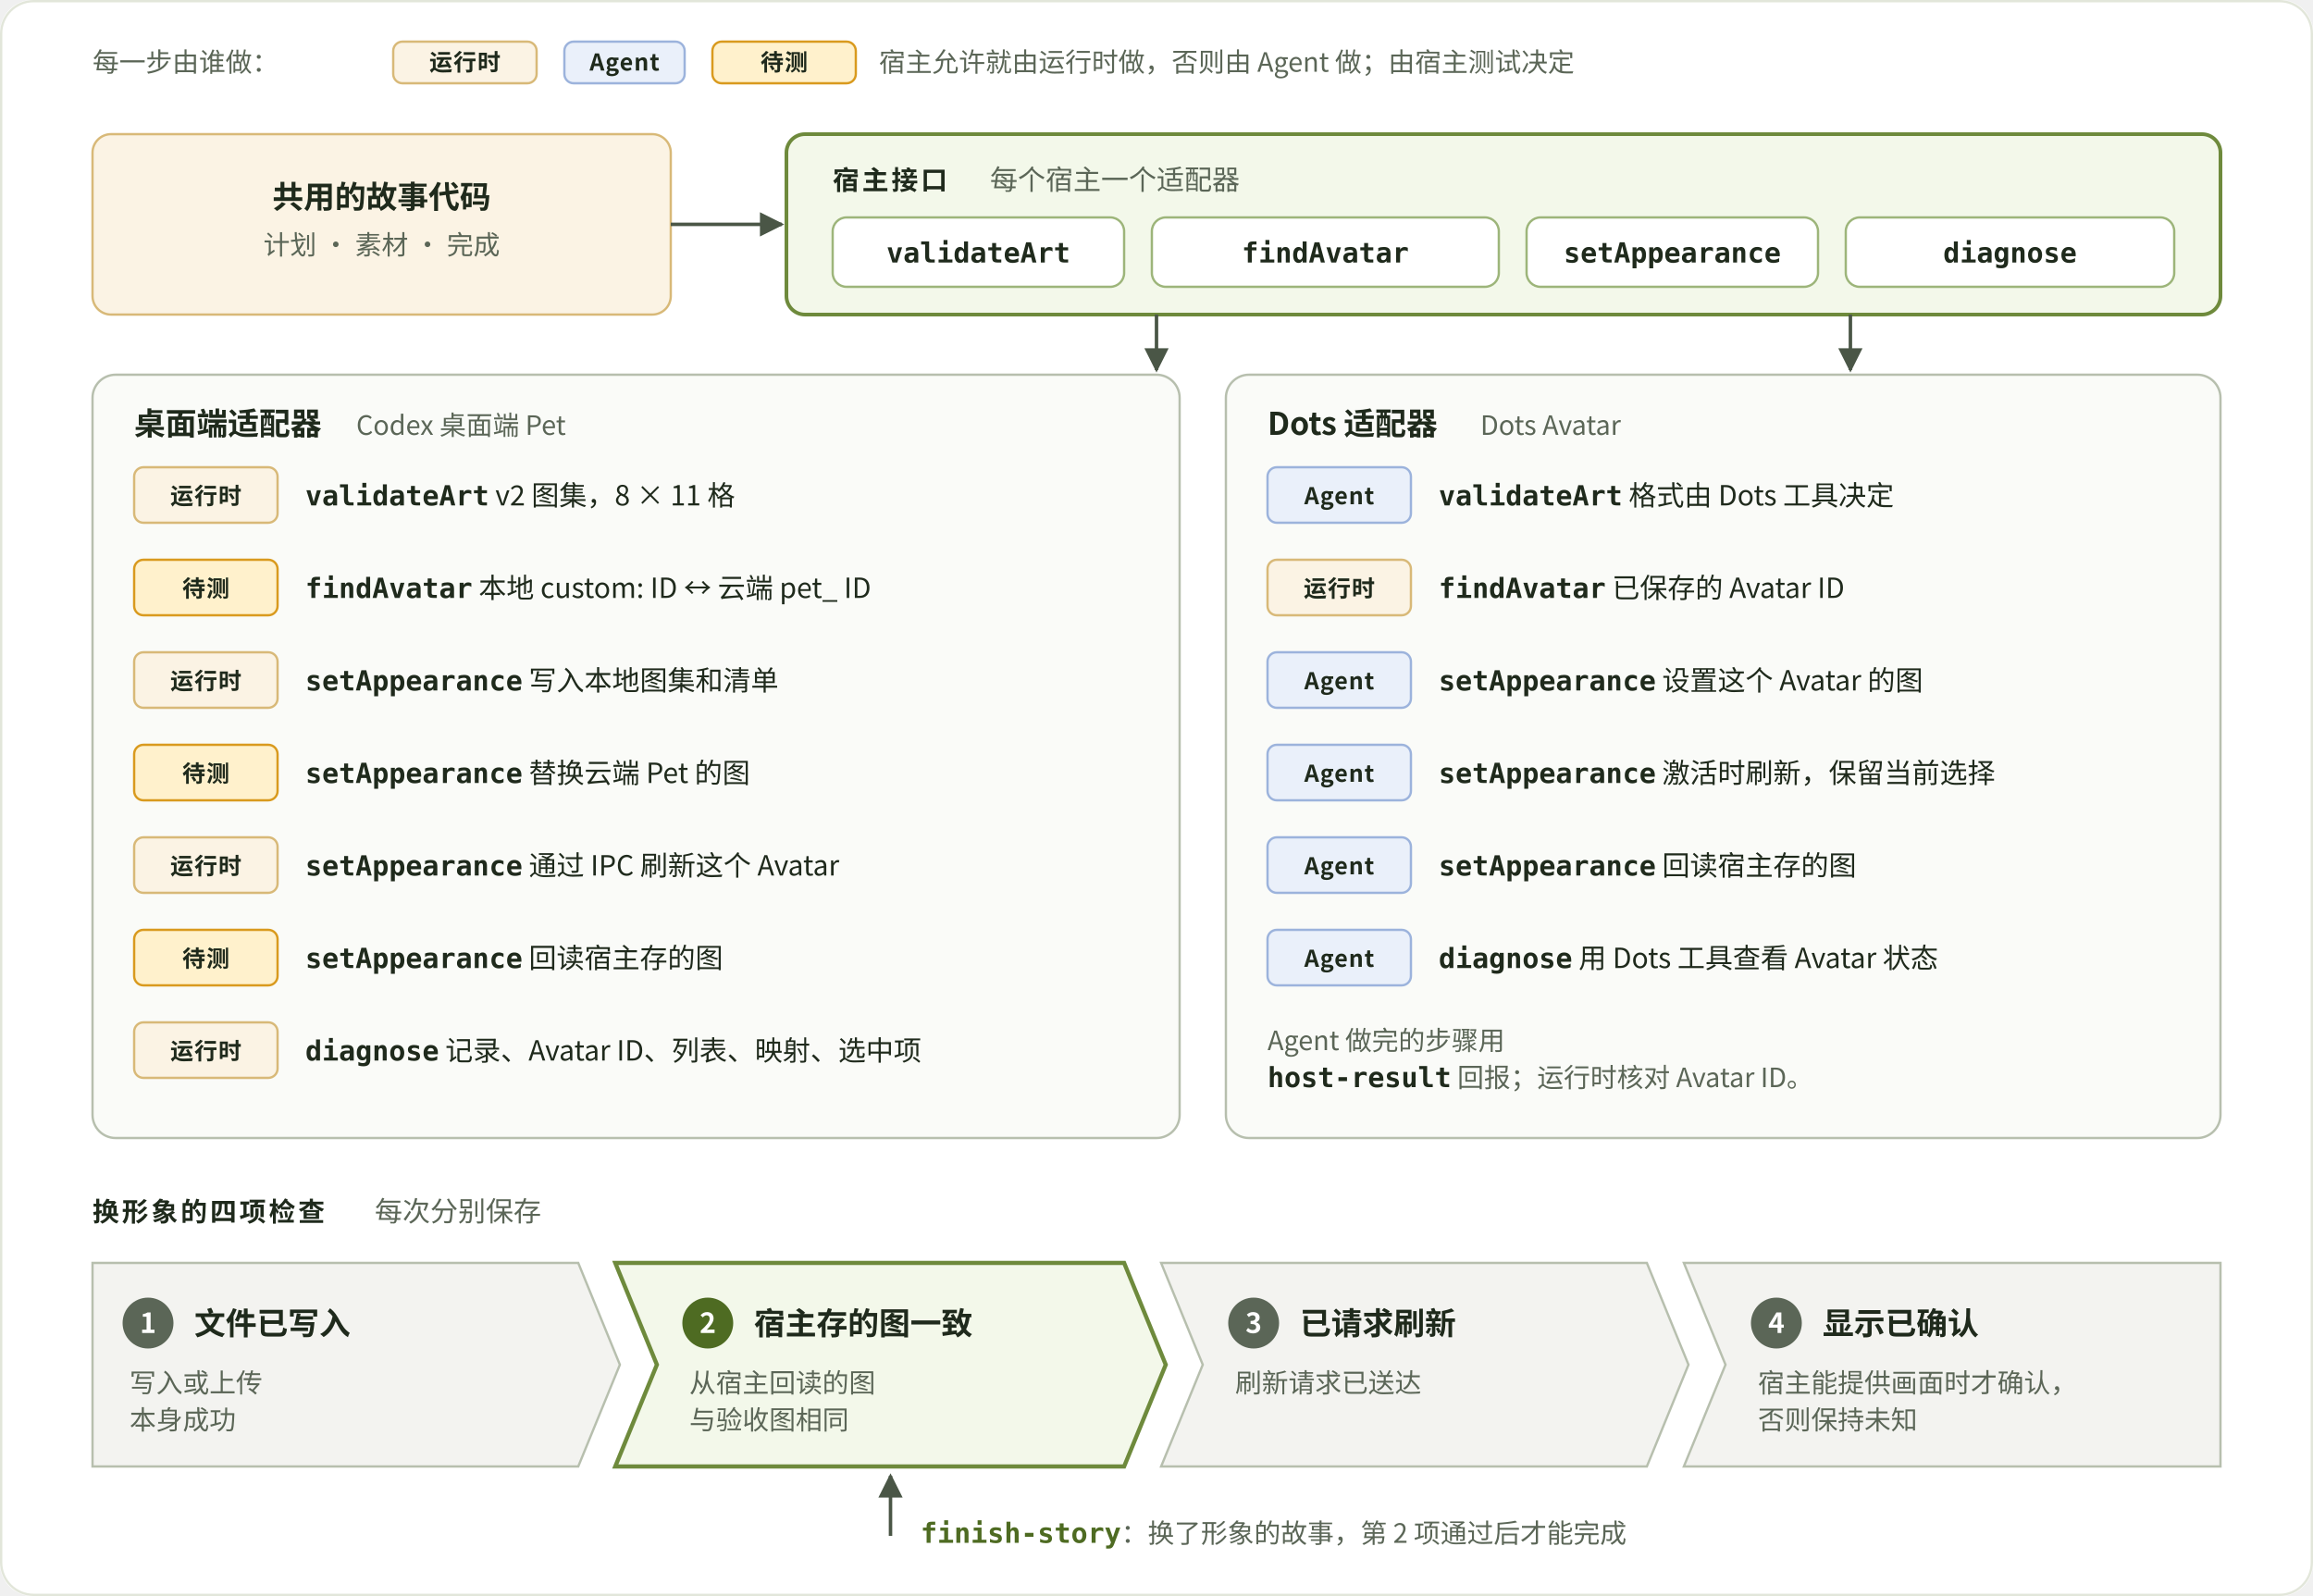
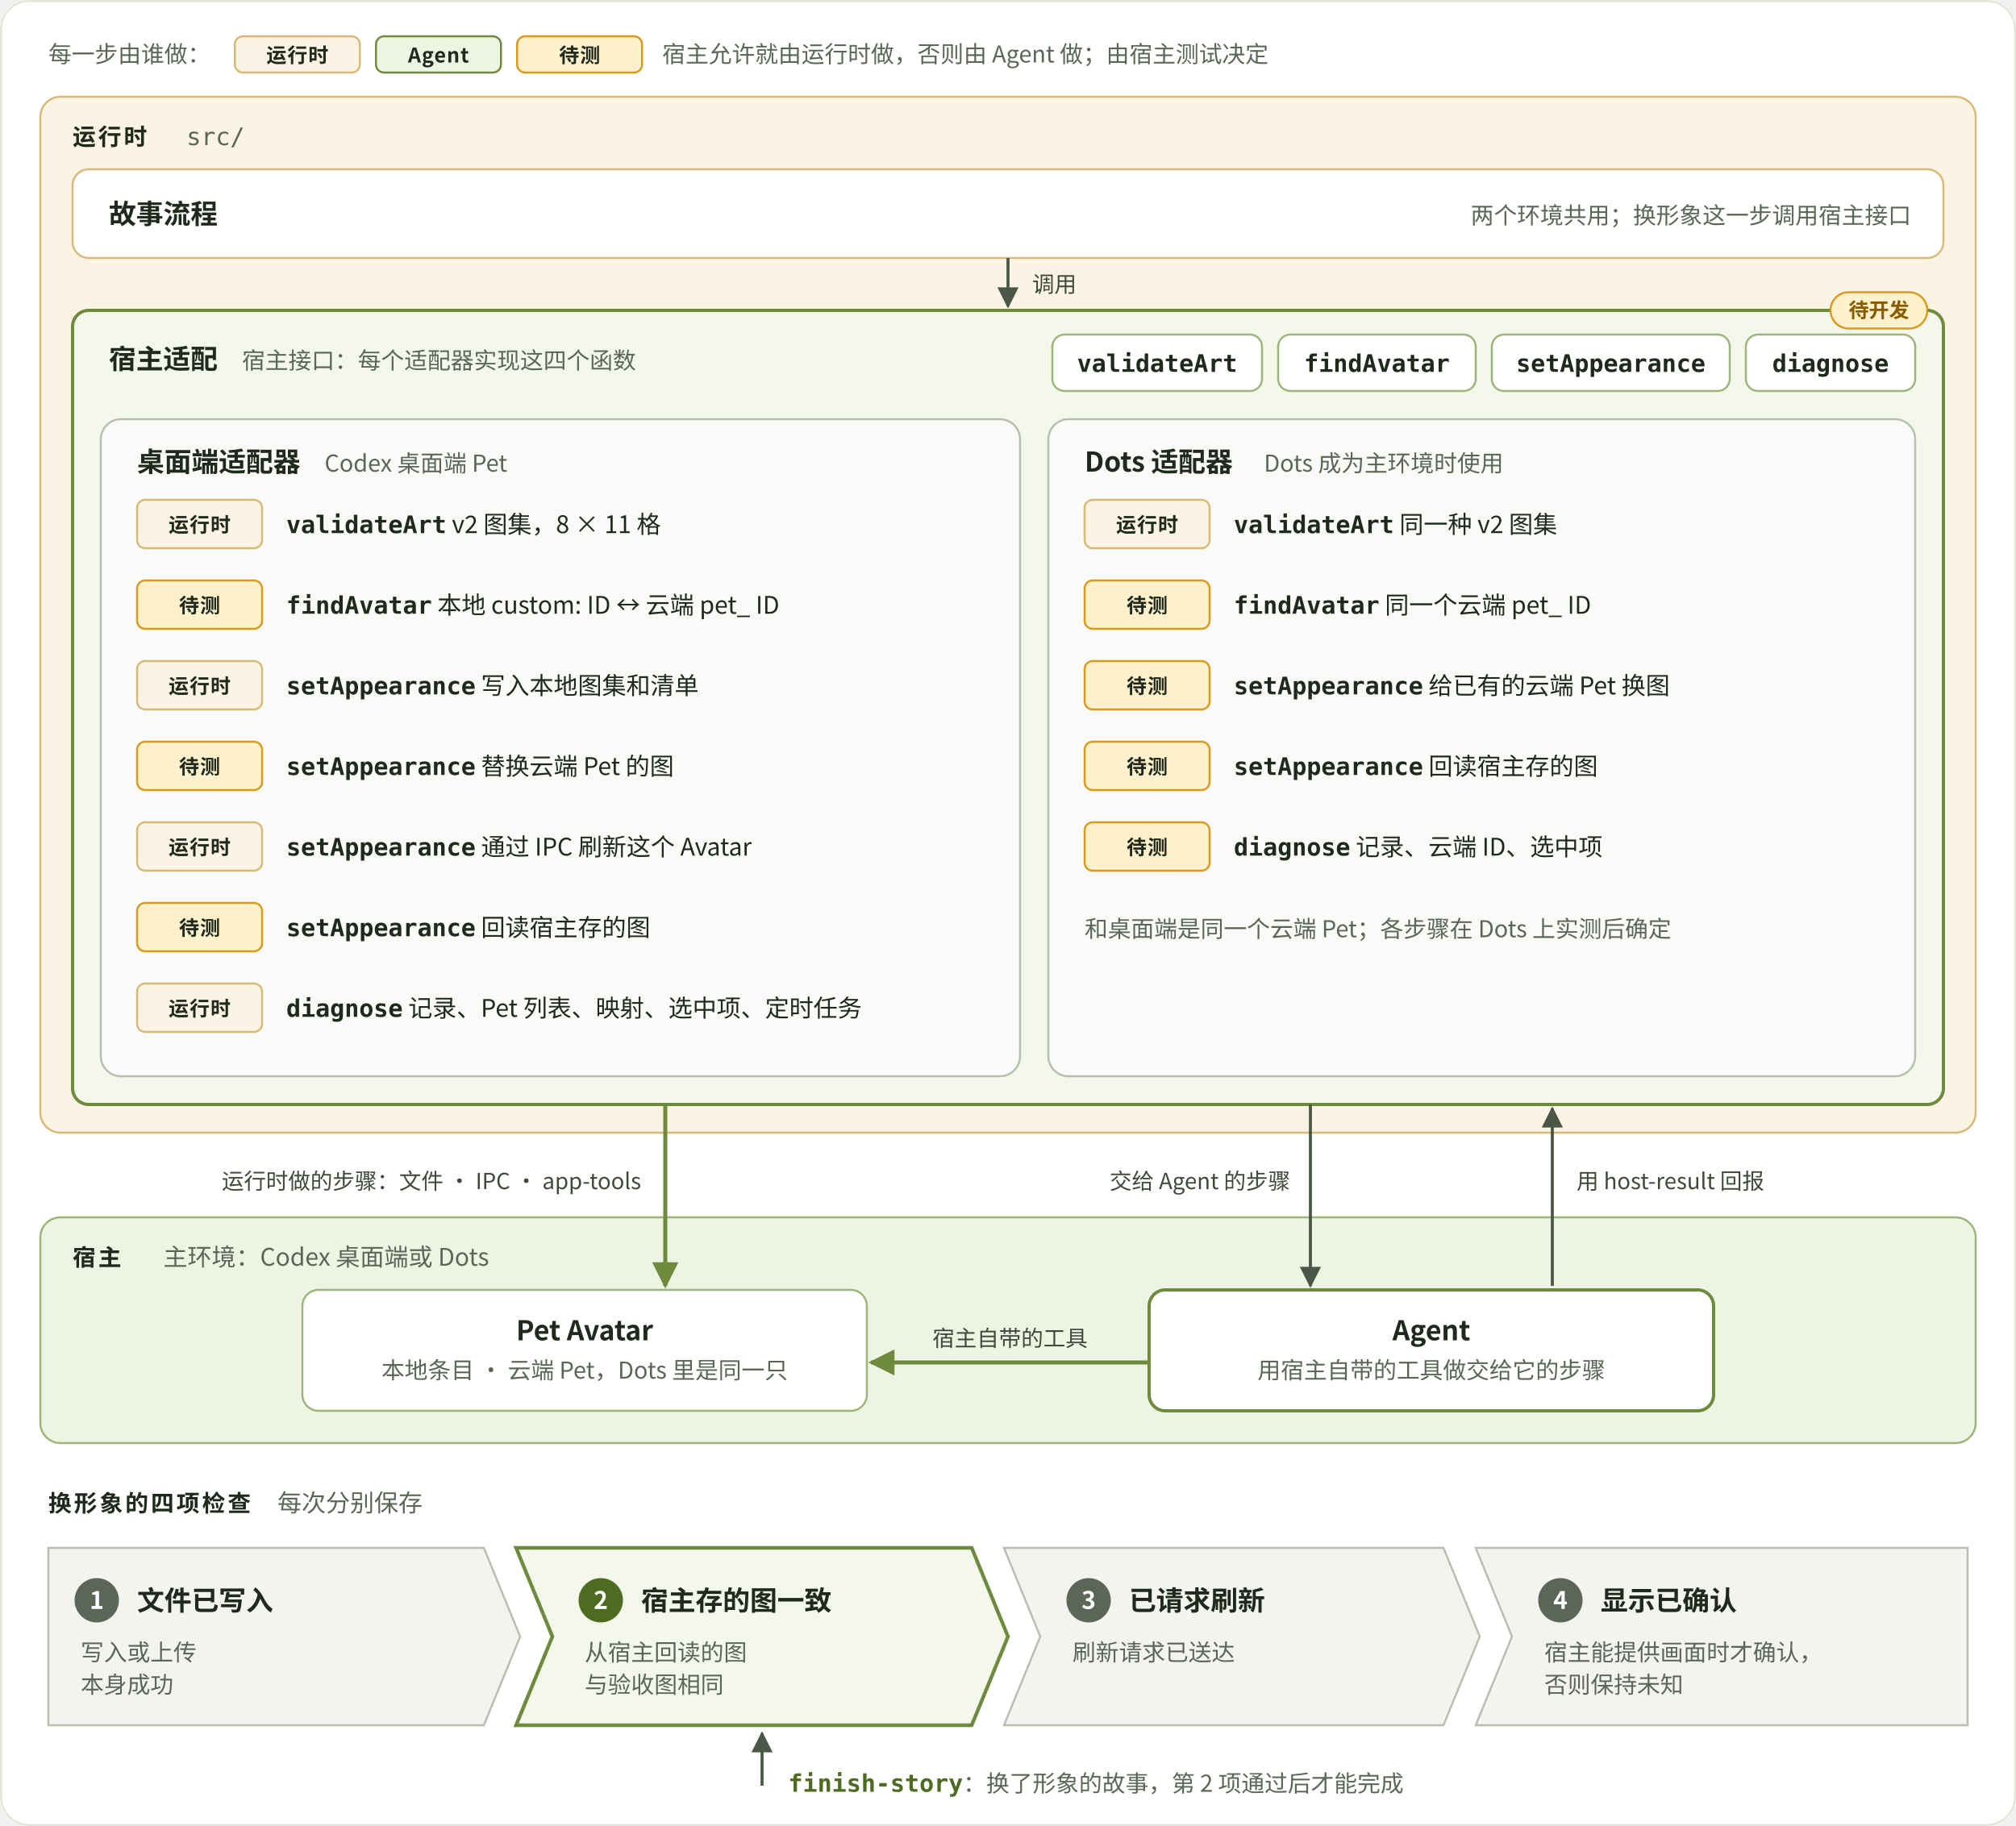
- <svg xmlns="http://www.w3.org/2000/svg" viewBox="0 0 1000 690" role="img" aria-labelledby="t d">
+ <svg xmlns="http://www.w3.org/2000/svg" viewBox="0 0 1000 906" role="img" aria-labelledby="t d">
  <style>
    text { font-family: -apple-system, BlinkMacSystemFont, 'PingFang SC', 'Hiragino Sans GB', 'Microsoft YaHei', 'Noto Sans CJK SC', 'Segoe UI', Helvetica, Arial, sans-serif; fill: #1F2A1C; }
    .layer { font-size: 11.5px; font-weight: 700; letter-spacing: 1.2px; }
    .where { font-size: 12px; fill: #5B6657; }
    .name { font-size: 13.5px; font-weight: 600; }
    .cmd { font-family: ui-monospace, SFMono-Regular, Menlo, Consolas, monospace; font-size: 12px; font-weight: 600; }
+     .mono { font-family: ui-monospace, SFMono-Regular, Menlo, Consolas, monospace; }
    .sub { font-size: 11.5px; fill: #5B6657; }
+     .rel { font-size: 11px; fill: #3F4A3B; }
    .step { font-size: 12px; }
    .tag { font-size: 10px; font-weight: 700; letter-spacing: 0.4px; }
+     .pill { font-size: 10px; font-weight: 600; fill: #8A5A00; }
    .num { font-size: 12px; font-weight: 700; fill: #FFFFFF; }
    .flow { stroke: #4A5646; stroke-width: 1.5; fill: none; }
+     .port { stroke: #6E8A3C; stroke-width: 2; fill: none; }
  </style>
  <defs>
    <marker id="a" viewBox="0 0 10 10" refX="9" refY="5" markerWidth="7" markerHeight="7" orient="auto-start-reverse">
      <path d="M0 0 10 5 0 10z" fill="#4A5646" />
    </marker>
+     <marker id="p" viewBox="0 0 10 10" refX="9" refY="5" markerWidth="6.5" markerHeight="6.5" orient="auto-start-reverse">
+       <path d="M0 0 10 5 0 10z" fill="#6E8A3C" />
+     </marker>
  </defs>
-   <rect width="1000" height="690" rx="14" fill="#FFFFFF" />
-   <rect x="0.5" y="0.5" width="999" height="689" rx="14" fill="none" stroke="#E2E6DA" />
-   <text class="sub" x="40" y="31">每一步由谁做：</text>
-   <rect x="170" y="18" width="62" height="18" rx="4" fill="#FBF3E4" stroke="#D8B978" />
-   <text class="tag" x="201" y="30.5" text-anchor="middle" fill="#7A5A12">运行时</text>
-   <rect x="244" y="18" width="52" height="18" rx="4" fill="#EAF0FA" stroke="#9CB3DC" />
-   <text class="tag" x="270" y="30.5" text-anchor="middle" fill="#2F4F8A">Agent</text>
-   <rect x="308" y="18" width="62" height="18" rx="4" fill="#FFF1CC" stroke="#D99A1E" />
-   <text class="tag" x="339" y="30.5" text-anchor="middle" fill="#8A5A00">待测</text>
-   <text class="sub" x="380" y="31">宿主允许就由运行时做，否则由 Agent 做；由宿主测试决定</text>
-   <rect x="40" y="58" width="250" height="78" rx="8" fill="#FBF3E4" stroke="#D8B978" />
-   <text class="name" x="165" y="90" text-anchor="middle">共用的故事代码</text>
-   <text class="sub" x="165" y="110" text-anchor="middle">计划 · 素材 · 完成</text>
-   <path class="flow" d="M290 97H338" marker-end="url(#a)" />
-   <rect x="340" y="58" width="620" height="78" rx="8" fill="#F3F8EA" stroke="#6E8A3C" stroke-width="1.6" />
-   <text class="layer" x="360" y="82" fill="#4E6B22">宿主接口</text>
-   <text class="where" x="428" y="82">每个宿主一个适配器</text>
-   <rect x="360" y="94" width="126" height="30" rx="6" fill="#FFFFFF" stroke="#9DB57A" />
-   <text class="cmd" x="423" y="113.5" text-anchor="middle">validateArt</text>
-   <rect x="498" y="94" width="150" height="30" rx="6" fill="#FFFFFF" stroke="#9DB57A" />
-   <text class="cmd" x="573" y="113.5" text-anchor="middle">findAvatar</text>
-   <rect x="660" y="94" width="126" height="30" rx="6" fill="#FFFFFF" stroke="#9DB57A" />
-   <text class="cmd" x="723" y="113.5" text-anchor="middle">setAppearance</text>
-   <rect x="798" y="94" width="142" height="30" rx="6" fill="#FFFFFF" stroke="#9DB57A" />
-   <text class="cmd" x="869" y="113.5" text-anchor="middle">diagnose</text>
-   <path class="flow" d="M500 136V160" marker-end="url(#a)" />
-   <path class="flow" d="M800 136V160" marker-end="url(#a)" />
-   <rect x="40" y="162" width="470" height="330" rx="10" fill="#FAFBF8" stroke="#B7BFAE" />
-   <text class="name" x="58" y="188">桌面端适配器</text>
-   <text class="sub" x="154" y="188">Codex 桌面端 Pet</text>
-   <g>
-     <rect x="58" y="202" width="62" height="24" rx="4" fill="#FBF3E4" stroke="#D8B978" />
-     <text class="tag" x="89" y="218" text-anchor="middle" fill="#7A5A12">运行时</text>
-     <text class="step" x="132" y="218.5">
-       <tspan class="cmd">validateArt</tspan>  v2 图集，8 × 11 格</text>
-     <rect x="58" y="242" width="62" height="24" rx="4" fill="#FFF1CC" stroke="#D99A1E" />
-     <text class="tag" x="89" y="258" text-anchor="middle" fill="#8A5A00">待测</text>
-     <text class="step" x="132" y="258.5">
-       <tspan class="cmd">findAvatar</tspan>  本地 custom: ID ↔ 云端 pet_ ID</text>
-     <rect x="58" y="282" width="62" height="24" rx="4" fill="#FBF3E4" stroke="#D8B978" />
-     <text class="tag" x="89" y="298" text-anchor="middle" fill="#7A5A12">运行时</text>
-     <text class="step" x="132" y="298.5">
-       <tspan class="cmd">setAppearance</tspan>  写入本地图集和清单</text>
-     <rect x="58" y="322" width="62" height="24" rx="4" fill="#FFF1CC" stroke="#D99A1E" />
-     <text class="tag" x="89" y="338" text-anchor="middle" fill="#8A5A00">待测</text>
-     <text class="step" x="132" y="338.5">
-       <tspan class="cmd">setAppearance</tspan>  替换云端 Pet 的图</text>
-     <rect x="58" y="362" width="62" height="24" rx="4" fill="#FBF3E4" stroke="#D8B978" />
-     <text class="tag" x="89" y="378" text-anchor="middle" fill="#7A5A12">运行时</text>
-     <text class="step" x="132" y="378.5">
-       <tspan class="cmd">setAppearance</tspan>  通过 IPC 刷新这个 Avatar</text>
-     <rect x="58" y="402" width="62" height="24" rx="4" fill="#FFF1CC" stroke="#D99A1E" />
-     <text class="tag" x="89" y="418" text-anchor="middle" fill="#8A5A00">待测</text>
-     <text class="step" x="132" y="418.5">
-       <tspan class="cmd">setAppearance</tspan>  回读宿主存的图</text>
-     <rect x="58" y="442" width="62" height="24" rx="4" fill="#FBF3E4" stroke="#D8B978" />
-     <text class="tag" x="89" y="458" text-anchor="middle" fill="#7A5A12">运行时</text>
-     <text class="step" x="132" y="458.5">
-       <tspan class="cmd">diagnose</tspan>  记录、Avatar ID、列表、映射、选中项</text>
-   </g>
-   <rect x="530" y="162" width="430" height="330" rx="10" fill="#FAFBF8" stroke="#B7BFAE" />
-   <text class="name" x="548" y="188">Dots 适配器</text>
-   <text class="sub" x="640" y="188">Dots Avatar</text>
-   <g>
-     <rect x="548" y="202" width="62" height="24" rx="4" fill="#EAF0FA" stroke="#9CB3DC" />
-     <text class="tag" x="579" y="218" text-anchor="middle" fill="#2F4F8A">Agent</text>
-     <text class="step" x="622" y="218.5">
-       <tspan class="cmd">validateArt</tspan>  格式由 Dots 工具决定</text>
-     <rect x="548" y="242" width="62" height="24" rx="4" fill="#FBF3E4" stroke="#D8B978" />
-     <text class="tag" x="579" y="258" text-anchor="middle" fill="#7A5A12">运行时</text>
-     <text class="step" x="622" y="258.5">
-       <tspan class="cmd">findAvatar</tspan>  已保存的 Avatar ID</text>
-     <rect x="548" y="282" width="62" height="24" rx="4" fill="#EAF0FA" stroke="#9CB3DC" />
-     <text class="tag" x="579" y="298" text-anchor="middle" fill="#2F4F8A">Agent</text>
-     <text class="step" x="622" y="298.5">
-       <tspan class="cmd">setAppearance</tspan>  设置这个 Avatar 的图</text>
-     <rect x="548" y="322" width="62" height="24" rx="4" fill="#EAF0FA" stroke="#9CB3DC" />
-     <text class="tag" x="579" y="338" text-anchor="middle" fill="#2F4F8A">Agent</text>
-     <text class="step" x="622" y="338.5">
-       <tspan class="cmd">setAppearance</tspan>  激活时刷新，保留当前选择</text>
-     <rect x="548" y="362" width="62" height="24" rx="4" fill="#EAF0FA" stroke="#9CB3DC" />
-     <text class="tag" x="579" y="378" text-anchor="middle" fill="#2F4F8A">Agent</text>
-     <text class="step" x="622" y="378.5">
-       <tspan class="cmd">setAppearance</tspan>  回读宿主存的图</text>
-     <rect x="548" y="402" width="62" height="24" rx="4" fill="#EAF0FA" stroke="#9CB3DC" />
-     <text class="tag" x="579" y="418" text-anchor="middle" fill="#2F4F8A">Agent</text>
-     <text class="step" x="622" y="418.5">
-       <tspan class="cmd">diagnose</tspan>  用 Dots 工具查看 Avatar 状态</text>
-     <text class="sub" x="548" y="454">Agent 做完的步骤用</text>
-     <text class="sub" x="548" y="470">
-       <tspan class="cmd" fill="#1F2A1C">host-result</tspan> 回报；运行时核对 Avatar ID。</text>
-   </g>
-   <text class="layer" x="40" y="528">换形象的四项检查</text>
-   <text class="where" x="162" y="528">每次分别保存</text>
-   <path d="M40 546H250L268 590L250 634H40Z" fill="#F3F3F0" stroke="#B7BFAE" />
-   <circle cx="64" cy="572" r="11" fill="#5B6657" />
-   <text class="num" x="64" y="576.3" text-anchor="middle">1</text>
-   <text class="name" x="84" y="577">文件已写入</text>
-   <text class="sub" x="56" y="602">写入或上传</text>
-   <text class="sub" x="56" y="618">本身成功</text>
-   <path d="M266 546H486L504 590L486 634H266L284 590Z" fill="#F3F8EA" stroke="#6E8A3C" stroke-width="1.8" />
-   <circle cx="306" cy="572" r="11" fill="#4E6B22" />
-   <text class="num" x="306" y="576.3" text-anchor="middle">2</text>
-   <text class="name" x="326" y="577">宿主存的图一致</text>
-   <text class="sub" x="298" y="602">从宿主回读的图</text>
-   <text class="sub" x="298" y="618">与验收图相同</text>
-   <path d="M502 546H712L730 590L712 634H502L520 590Z" fill="#F3F3F0" stroke="#B7BFAE" />
-   <circle cx="542" cy="572" r="11" fill="#5B6657" />
-   <text class="num" x="542" y="576.3" text-anchor="middle">3</text>
-   <text class="name" x="562" y="577">已请求刷新</text>
-   <text class="sub" x="534" y="602">刷新请求已送达</text>
-   <path d="M728 546H960V634H728L746 590Z" fill="#F3F3F0" stroke="#B7BFAE" />
-   <circle cx="768" cy="572" r="11" fill="#5B6657" />
-   <text class="num" x="768" y="576.3" text-anchor="middle">4</text>
-   <text class="name" x="788" y="577">显示已确认</text>
-   <text class="sub" x="760" y="602">宿主能提供画面时才确认，</text>
-   <text class="sub" x="760" y="618">否则保持未知</text>
-   <path class="flow" d="M385 664V638" marker-end="url(#a)" stroke="#4E6B22" />
-   <text class="sub" x="398" y="667" fill="#4E6B22">
+   <rect width="1000" height="906" rx="14" fill="#FFFFFF" />
+   <rect x="0.5" y="0.5" width="999" height="905" rx="14" fill="none" stroke="#E2E6DA" />
+   <text class="sub" x="24" y="31">每一步由谁做：</text>
+   <rect x="116.5" y="18" width="62" height="18" rx="4" fill="#FBF3E4" stroke="#D8B978" />
+   <text class="tag" x="147.5" y="31" text-anchor="middle" fill="#7A5A12">运行时</text>
+   <rect x="186.5" y="18" width="62" height="18" rx="4" fill="#EEF4E4" stroke="#6E8A3C" />
+   <text class="tag" x="217.5" y="31" text-anchor="middle" fill="#3F5A1C">Agent</text>
+   <rect x="256.5" y="18" width="62" height="18" rx="4" fill="#FFF1CC" stroke="#D99A1E" />
+   <text class="tag" x="287.5" y="31" text-anchor="middle" fill="#8A5A00">待测</text>
+   <text class="sub" x="328.5" y="31">宿主允许就由运行时做，否则由 Agent 做；由宿主测试决定</text>
+   <rect x="20" y="48" width="960" height="514" rx="10" fill="#FBF3E4" stroke="#D8B978" />
+   <text class="layer" x="36" y="72">运行时</text>
+   <text class="where mono" x="92.5" y="72">src/</text>
+   <rect x="36" y="84" width="928" height="44" rx="8" fill="#FFFFFF" stroke="#D8B978" />
+   <text class="name" x="54" y="111">故事流程</text>
+   <text class="sub" x="948" y="111" text-anchor="end">两个环境共用；换形象这一步调用宿主接口</text>
+   <path class="flow" d="M500 128V152" marker-end="url(#a)" />
+   <text class="rel" x="512" y="145">调用</text>
+   <rect x="36" y="154" width="928" height="394" rx="8" fill="#F3F8EA" stroke="#6E8A3C" stroke-width="1.6" />
+   <text class="name" x="54" y="183">宿主适配</text>
+   <text class="sub" x="120" y="183">宿主接口：每个适配器实现这四个函数</text>
+   <rect x="866" y="166" width="84" height="28" rx="6" fill="#FFFFFF" stroke="#9DB57A" />
+   <text class="cmd" x="908" y="184.5" text-anchor="middle">diagnose</text>
+   <rect x="740" y="166" width="118" height="28" rx="6" fill="#FFFFFF" stroke="#9DB57A" />
+   <text class="cmd" x="799" y="184.5" text-anchor="middle">setAppearance</text>
+   <rect x="634" y="166" width="98" height="28" rx="6" fill="#FFFFFF" stroke="#9DB57A" />
+   <text class="cmd" x="683" y="184.5" text-anchor="middle">findAvatar</text>
+   <rect x="522" y="166" width="104" height="28" rx="6" fill="#FFFFFF" stroke="#9DB57A" />
+   <text class="cmd" x="574" y="184.5" text-anchor="middle">validateArt</text>
+   <rect x="908" y="145" width="48" height="18" rx="9" fill="#FFF1CC" stroke="#D99A1E" />
+   <text class="pill" x="932" y="157.5" text-anchor="middle">待开发</text>
+   <rect x="50" y="208" width="456" height="326" rx="10" fill="#FAFBF8" stroke="#B7BFAE" />
+   <text class="name" x="68" y="234">桌面端适配器</text>
+   <text class="sub" x="161" y="234">Codex 桌面端 Pet</text>
+   <rect x="68" y="248" width="62" height="24" rx="4" fill="#FBF3E4" stroke="#D8B978" />
+   <text class="tag" x="99" y="264" text-anchor="middle" fill="#7A5A12">运行时</text>
+   <text class="step" x="142" y="264.5">
+     <tspan class="cmd">validateArt</tspan>  v2 图集，8 × 11 格</text>
+   <rect x="68" y="288" width="62" height="24" rx="4" fill="#FFF1CC" stroke="#D99A1E" />
+   <text class="tag" x="99" y="304" text-anchor="middle" fill="#8A5A00">待测</text>
+   <text class="step" x="142" y="304.5">
+     <tspan class="cmd">findAvatar</tspan>  本地 custom: ID ↔ 云端 pet_ ID</text>
+   <rect x="68" y="328" width="62" height="24" rx="4" fill="#FBF3E4" stroke="#D8B978" />
+   <text class="tag" x="99" y="344" text-anchor="middle" fill="#7A5A12">运行时</text>
+   <text class="step" x="142" y="344.5">
+     <tspan class="cmd">setAppearance</tspan>  写入本地图集和清单</text>
+   <rect x="68" y="368" width="62" height="24" rx="4" fill="#FFF1CC" stroke="#D99A1E" />
+   <text class="tag" x="99" y="384" text-anchor="middle" fill="#8A5A00">待测</text>
+   <text class="step" x="142" y="384.5">
+     <tspan class="cmd">setAppearance</tspan>  替换云端 Pet 的图</text>
+   <rect x="68" y="408" width="62" height="24" rx="4" fill="#FBF3E4" stroke="#D8B978" />
+   <text class="tag" x="99" y="424" text-anchor="middle" fill="#7A5A12">运行时</text>
+   <text class="step" x="142" y="424.5">
+     <tspan class="cmd">setAppearance</tspan>  通过 IPC 刷新这个 Avatar</text>
+   <rect x="68" y="448" width="62" height="24" rx="4" fill="#FFF1CC" stroke="#D99A1E" />
+   <text class="tag" x="99" y="464" text-anchor="middle" fill="#8A5A00">待测</text>
+   <text class="step" x="142" y="464.5">
+     <tspan class="cmd">setAppearance</tspan>  回读宿主存的图</text>
+   <rect x="68" y="488" width="62" height="24" rx="4" fill="#FBF3E4" stroke="#D8B978" />
+   <text class="tag" x="99" y="504" text-anchor="middle" fill="#7A5A12">运行时</text>
+   <text class="step" x="142" y="504.5">
+     <tspan class="cmd">diagnose</tspan>  记录、Pet 列表、映射、选中项、定时任务</text>
+   <rect x="520" y="208" width="430" height="326" rx="10" fill="#FAFBF8" stroke="#B7BFAE" />
+   <text class="name" x="538" y="234">Dots 适配器</text>
+   <text class="sub" x="626.95" y="234">Dots 成为主环境时使用</text>
+   <rect x="538" y="248" width="62" height="24" rx="4" fill="#FBF3E4" stroke="#D8B978" />
+   <text class="tag" x="569" y="264" text-anchor="middle" fill="#7A5A12">运行时</text>
+   <text class="step" x="612" y="264.5">
+     <tspan class="cmd">validateArt</tspan>  同一种 v2 图集</text>
+   <rect x="538" y="288" width="62" height="24" rx="4" fill="#FFF1CC" stroke="#D99A1E" />
+   <text class="tag" x="569" y="304" text-anchor="middle" fill="#8A5A00">待测</text>
+   <text class="step" x="612" y="304.5">
+     <tspan class="cmd">findAvatar</tspan>  同一个云端 pet_ ID</text>
+   <rect x="538" y="328" width="62" height="24" rx="4" fill="#FFF1CC" stroke="#D99A1E" />
+   <text class="tag" x="569" y="344" text-anchor="middle" fill="#8A5A00">待测</text>
+   <text class="step" x="612" y="344.5">
+     <tspan class="cmd">setAppearance</tspan>  给已有的云端 Pet 换图</text>
+   <rect x="538" y="368" width="62" height="24" rx="4" fill="#FFF1CC" stroke="#D99A1E" />
+   <text class="tag" x="569" y="384" text-anchor="middle" fill="#8A5A00">待测</text>
+   <text class="step" x="612" y="384.5">
+     <tspan class="cmd">setAppearance</tspan>  回读宿主存的图</text>
+   <rect x="538" y="408" width="62" height="24" rx="4" fill="#FFF1CC" stroke="#D99A1E" />
+   <text class="tag" x="569" y="424" text-anchor="middle" fill="#8A5A00">待测</text>
+   <text class="step" x="612" y="424.5">
+     <tspan class="cmd">diagnose</tspan>  记录、云端 ID、选中项</text>
+   <text class="sub" x="538" y="465">和桌面端是同一个云端 Pet；各步骤在 Dots 上实测后确定</text>
+   <rect x="20" y="604" width="960" height="112" rx="10" fill="#EEF4E4" stroke="#9DB57A" />
+   <text class="layer" x="36" y="628">宿主</text>
+   <text class="where" x="81" y="628">主环境：Codex 桌面端或 Dots</text>
+   <path class="port" d="M330 548V638" marker-end="url(#p)" />
+   <text class="rel" x="318" y="590" text-anchor="end" fill="#4E6B22">运行时做的步骤：文件 · IPC · app-tools</text>
+   <path class="flow" d="M650 548V638" marker-end="url(#a)" />
+   <text class="rel" x="640" y="590" text-anchor="end">交给 Agent 的步骤</text>
+   <path class="flow" d="M770 638V550" marker-end="url(#a)" />
+   <text class="rel" x="782" y="590">用 host-result 回报</text>
+   <rect x="150" y="640" width="280" height="60" rx="8" fill="#FFFFFF" stroke="#9DB57A" />
+   <text class="name" x="290" y="665" text-anchor="middle">Pet Avatar</text>
+   <text class="sub" x="290" y="684" text-anchor="middle">本地条目 · 云端 Pet，Dots 里是同一只</text>
+   <rect x="570" y="640" width="280" height="60" rx="8" fill="#FFFFFF" stroke="#6E8A3C" stroke-width="1.6" />
+   <text class="name" x="710" y="665" text-anchor="middle">Agent</text>
+   <text class="sub" x="710" y="684" text-anchor="middle">用宿主自带的工具做交给它的步骤</text>
+   <path class="port" d="M570 676H432" marker-end="url(#p)" />
+   <text class="rel" x="501" y="668" text-anchor="middle" fill="#4E6B22">宿主自带的工具</text>
+   <text class="layer" x="24" y="750">换形象的四项检查</text>
+   <text class="where" x="137.6" y="750">每次分别保存</text>
+   <path d="M24 768H240L258 812L240 856H24Z" fill="#F3F3F0" stroke="#B7BFAE" />
+   <circle cx="48" cy="794" r="11" fill="#5B6657" />
+   <text class="num" x="48" y="798.3" text-anchor="middle">1</text>
+   <text class="name" x="68" y="799">文件已写入</text>
+   <text class="sub" x="40" y="824">写入或上传</text>
+   <text class="sub" x="40" y="840">本身成功</text>
+   <path d="M256 768H482L500 812L482 856H256L274 812Z" fill="#F3F8EA" stroke="#6E8A3C" stroke-width="1.8" />
+   <circle cx="298" cy="794" r="11" fill="#4E6B22" />
+   <text class="num" x="298" y="798.3" text-anchor="middle">2</text>
+   <text class="name" x="318" y="799">宿主存的图一致</text>
+   <text class="sub" x="290" y="824">从宿主回读的图</text>
+   <text class="sub" x="290" y="840">与验收图相同</text>
+   <path d="M498 768H716L734 812L716 856H498L516 812Z" fill="#F3F3F0" stroke="#B7BFAE" />
+   <circle cx="540" cy="794" r="11" fill="#5B6657" />
+   <text class="num" x="540" y="798.3" text-anchor="middle">3</text>
+   <text class="name" x="560" y="799">已请求刷新</text>
+   <text class="sub" x="532" y="824">刷新请求已送达</text>
+   <path d="M732 768H976V856H732L750 812Z" fill="#F3F3F0" stroke="#B7BFAE" />
+   <circle cx="774" cy="794" r="11" fill="#5B6657" />
+   <text class="num" x="774" y="798.3" text-anchor="middle">4</text>
+   <text class="name" x="794" y="799">显示已确认</text>
+   <text class="sub" x="766" y="824">宿主能提供画面时才确认，</text>
+   <text class="sub" x="766" y="840">否则保持未知</text>
+   <path class="flow" d="M378 886V860" marker-end="url(#a)" stroke="#4E6B22" />
+   <text class="sub" x="391" y="889" fill="#4E6B22">
    <tspan class="cmd" fill="#4E6B22">finish-story</tspan>：换了形象的故事，第 2 项通过后才能完成</text>
</svg>
